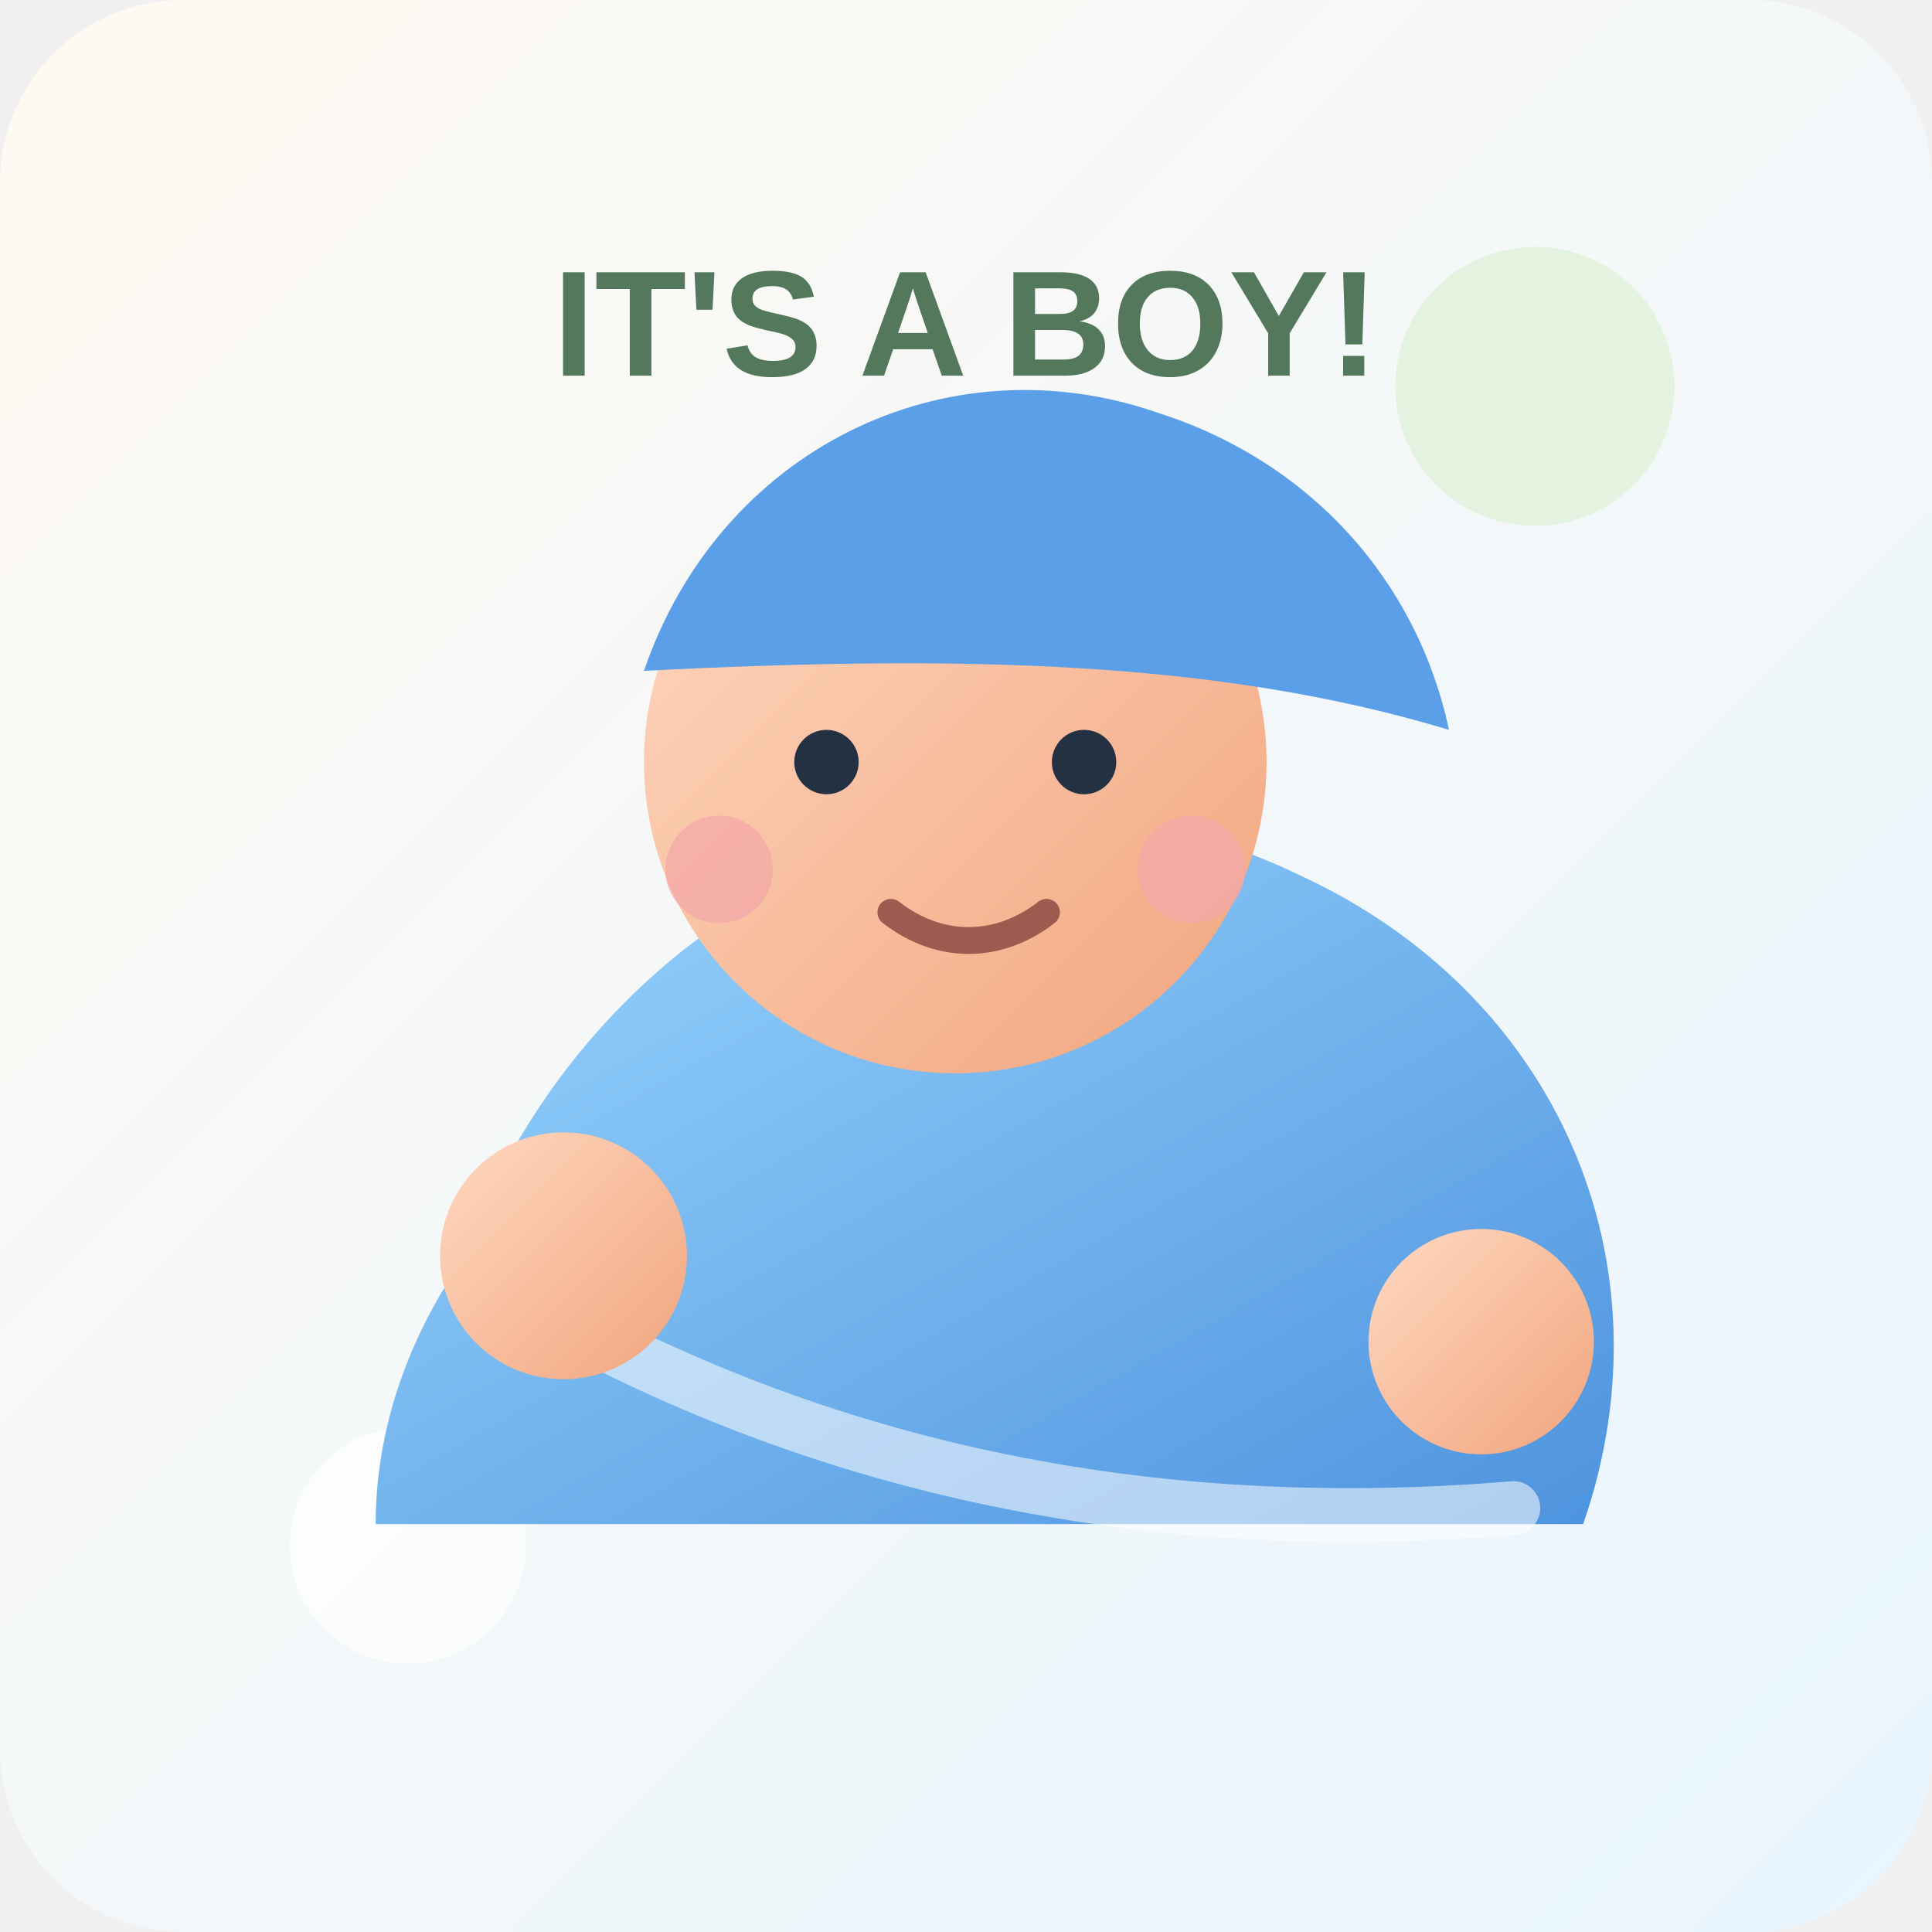
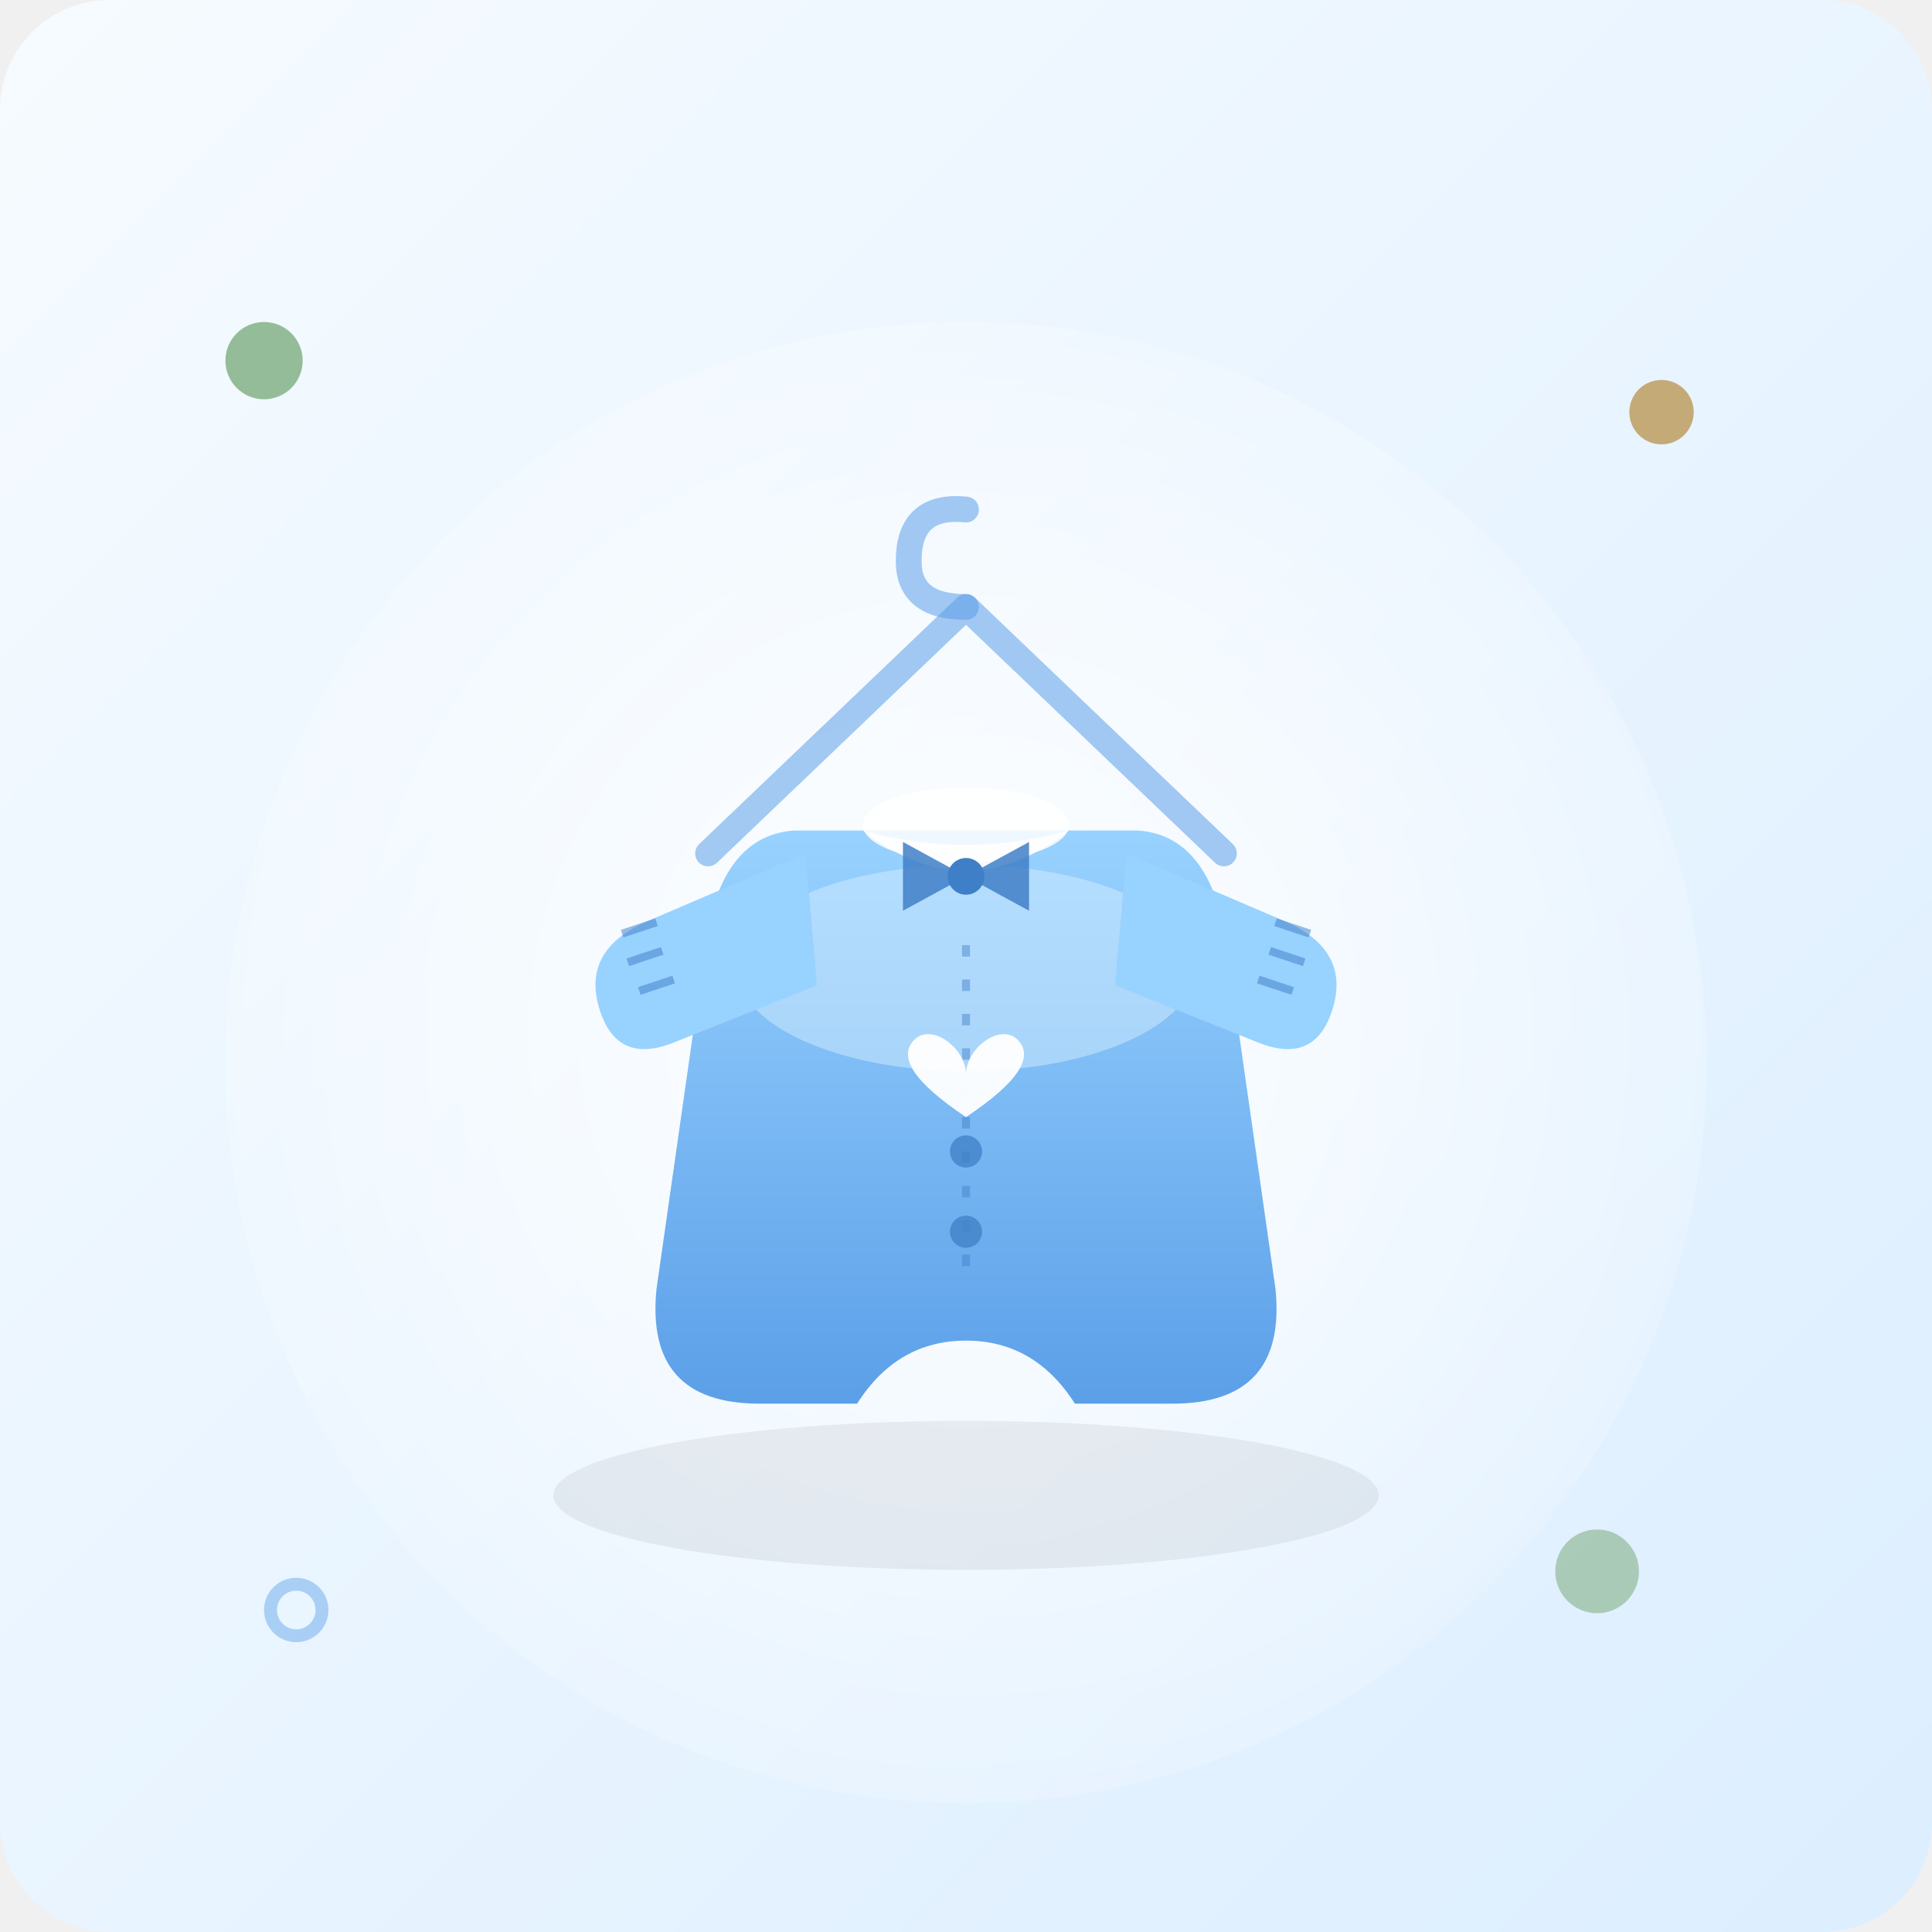
- <svg xmlns="http://www.w3.org/2000/svg" viewBox="0 0 360 360" width="360" height="360">
+ <svg xmlns="http://www.w3.org/2000/svg" viewBox="0 0 600 600" width="600" height="600">
  <defs>
-     <linearGradient id="bg" x1="0" x2="1" y1="0" y2="1">
-       <stop stop-color="#fffaf2" />
-       <stop offset="1" stop-color="#e8f5ff" />
+     <linearGradient id="bg" x1="0" y1="0" x2="1" y2="1">
+       <stop offset="0" stop-color="#F6FBFF" />
+       <stop offset="1" stop-color="#DCEEFF" />
    </linearGradient>
-     <linearGradient id="blue" x1="0" x2="1" y1="0" y2="1">
-       <stop stop-color="#9bd7ff" />
-       <stop offset="1" stop-color="#4e93de" />
-     </linearGradient>
-     <linearGradient id="skin" x1="0" x2="1" y1="0" y2="1">
-       <stop stop-color="#ffd9c2" />
-       <stop offset="1" stop-color="#f1a47d" />
+     <radialGradient id="glow" cx="0.5" cy="0.48" r="0.62">
+       <stop offset="0" stop-color="#ffffff" stop-opacity="0.95" />
+       <stop offset="1" stop-color="#ffffff" stop-opacity="0" />
+     </radialGradient>
+     <linearGradient id="body" x1="0" y1="0" x2="0" y2="1">
+       <stop offset="0" stop-color="#98D2FF" />
+       <stop offset="1" stop-color="#5B9FE8" />
    </linearGradient>
  </defs>
-   <rect width="360" height="360" rx="34" fill="url(#bg)" />
-   <circle cx="286" cy="72" r="26" fill="#dff1da" opacity=".82" />
-   <circle cx="76" cy="288" r="22" fill="#ffffff" opacity=".7" />
-   <text x="180" y="70" text-anchor="middle" font-family="Arial, sans-serif" font-size="28" font-weight="800" fill="#54785c">IT'S A BOY!</text>
-   <path d="M86 235c24-66 94-102 156-72 48 22 70 72 53 121H70c0-16 5-33 16-49Z" fill="url(#blue)" />
-   <path d="M92 239c55 33 118 48 190 42" fill="none" stroke="#ffffff" stroke-width="10" stroke-linecap="round" opacity=".55" />
-   <circle cx="178" cy="142" r="58" fill="url(#skin)" />
-   <path d="M120 125c14-41 56-62 96-48 28 9 48 31 54 59-43-13-91-14-150-11Z" fill="#5b9fe8" />
-   <circle cx="154" cy="142" r="6" fill="#243142" />
-   <circle cx="202" cy="142" r="6" fill="#243142" />
-   <path d="M166 170c9 7 20 7 29 0" fill="none" stroke="#9f5a4f" stroke-width="5" stroke-linecap="round" />
-   <circle cx="134" cy="162" r="10" fill="#f3a8a8" opacity=".75" />
-   <circle cx="222" cy="162" r="10" fill="#f3a8a8" opacity=".75" />
-   <circle cx="105" cy="234" r="23" fill="url(#skin)" />
-   <circle cx="276" cy="250" r="21" fill="url(#skin)" />
+   <rect width="600" height="600" rx="34" fill="url(#bg)" />
+   <circle cx="300" cy="330" r="230" fill="url(#glow)" />
+   <circle cx="82" cy="112" r="12" fill="#7EAC7E" opacity="0.8" />
+   <circle cx="516" cy="128" r="10" fill="#B58D42" opacity="0.72" />
+   <circle cx="92" cy="500" r="8" fill="none" stroke="#5B9FE8" stroke-width="4" opacity="0.45" />
+   <circle cx="496" cy="488" r="13" fill="#7EAC7E" opacity="0.55" />
+   <g transform="translate(300,322) scale(1.78) translate(-100,-108)">
+     <ellipse cx="100" cy="188" rx="72" ry="13" fill="#000000" opacity="0.06" />
+     <path d="M100,16 q-10,-1 -10,9 q0,8 10,8" fill="none" stroke="#5B9FE8" stroke-width="4.5" stroke-linecap="round" opacity="0.55" />
+     <path d="M100,33 L55,76 M100,33 L145,76" stroke="#5B9FE8" stroke-width="4.5" stroke-linecap="round" opacity="0.55" />
+     <path d="M70,72 L130,72 Q144,73 146,96 L154,152 Q156,172 136,172 L119,172              Q112,161 100,161 Q88,161 81,172 L64,172 Q44,172 46,152 L54,96 Q56,73 70,72 Z" fill="url(#body)" />
+     <ellipse cx="100" cy="96" rx="40" ry="18" fill="#D7EEFF" opacity="0.48" />
+     <path d="M72,76 L44,88 Q33,93 36,103 Q39,113 49,109 L74,99 Z" fill="#98D2FF" />
+     <path d="M128,76 L156,88 Q167,93 164,103 Q161,113 151,109 L126,99 Z" fill="#98D2FF" />
+     <path d="M40,90 l6,-2 M41,95 l6,-2 M43,100 l6,-2" stroke="#3F7FC7" stroke-width="1.4" opacity="0.52" />
+     <path d="M160,90 l-6,-2 M159,95 l-6,-2 M157,100 l-6,-2" stroke="#3F7FC7" stroke-width="1.4" opacity="0.52" />
+     <path d="M82,72 Q100,86 118,72 Q100,77 82,72 Z" fill="#ffffff" opacity="0.92" />
+     <ellipse cx="100" cy="71" rx="18" ry="6.5" fill="#ffffff" opacity="0.85" />
+     <g transform="translate(100,80)">
+       <path d="M0,0 L-11,-6 L-11,6 Z" fill="#3F7FC7" opacity="0.85" />
+       <path d="M0,0 L11,-6 L11,6 Z" fill="#3F7FC7" opacity="0.85" />
+       <circle cx="0" cy="0" r="3.2" fill="#3F7FC7" />
+     </g>
+     <line x1="100" y1="92" x2="100" y2="150" stroke="#3F7FC7" stroke-width="1.4" stroke-dasharray="2 4" opacity="0.45" />
+     <circle cx="100" cy="128" r="2.8" fill="#3F7FC7" opacity="0.76" />
+     <circle cx="100" cy="142" r="2.8" fill="#3F7FC7" opacity="0.76" />
+     <path transform="translate(100,110) scale(1.5)" d="M0,3 C0,0 -4,-3 -6,-1 C-8,1 -6,4 0,8 C6,4 8,1 6,-1 C4,-3 0,0 0,3 Z" fill="#ffffff" opacity="0.95" />
+   </g>
</svg>
